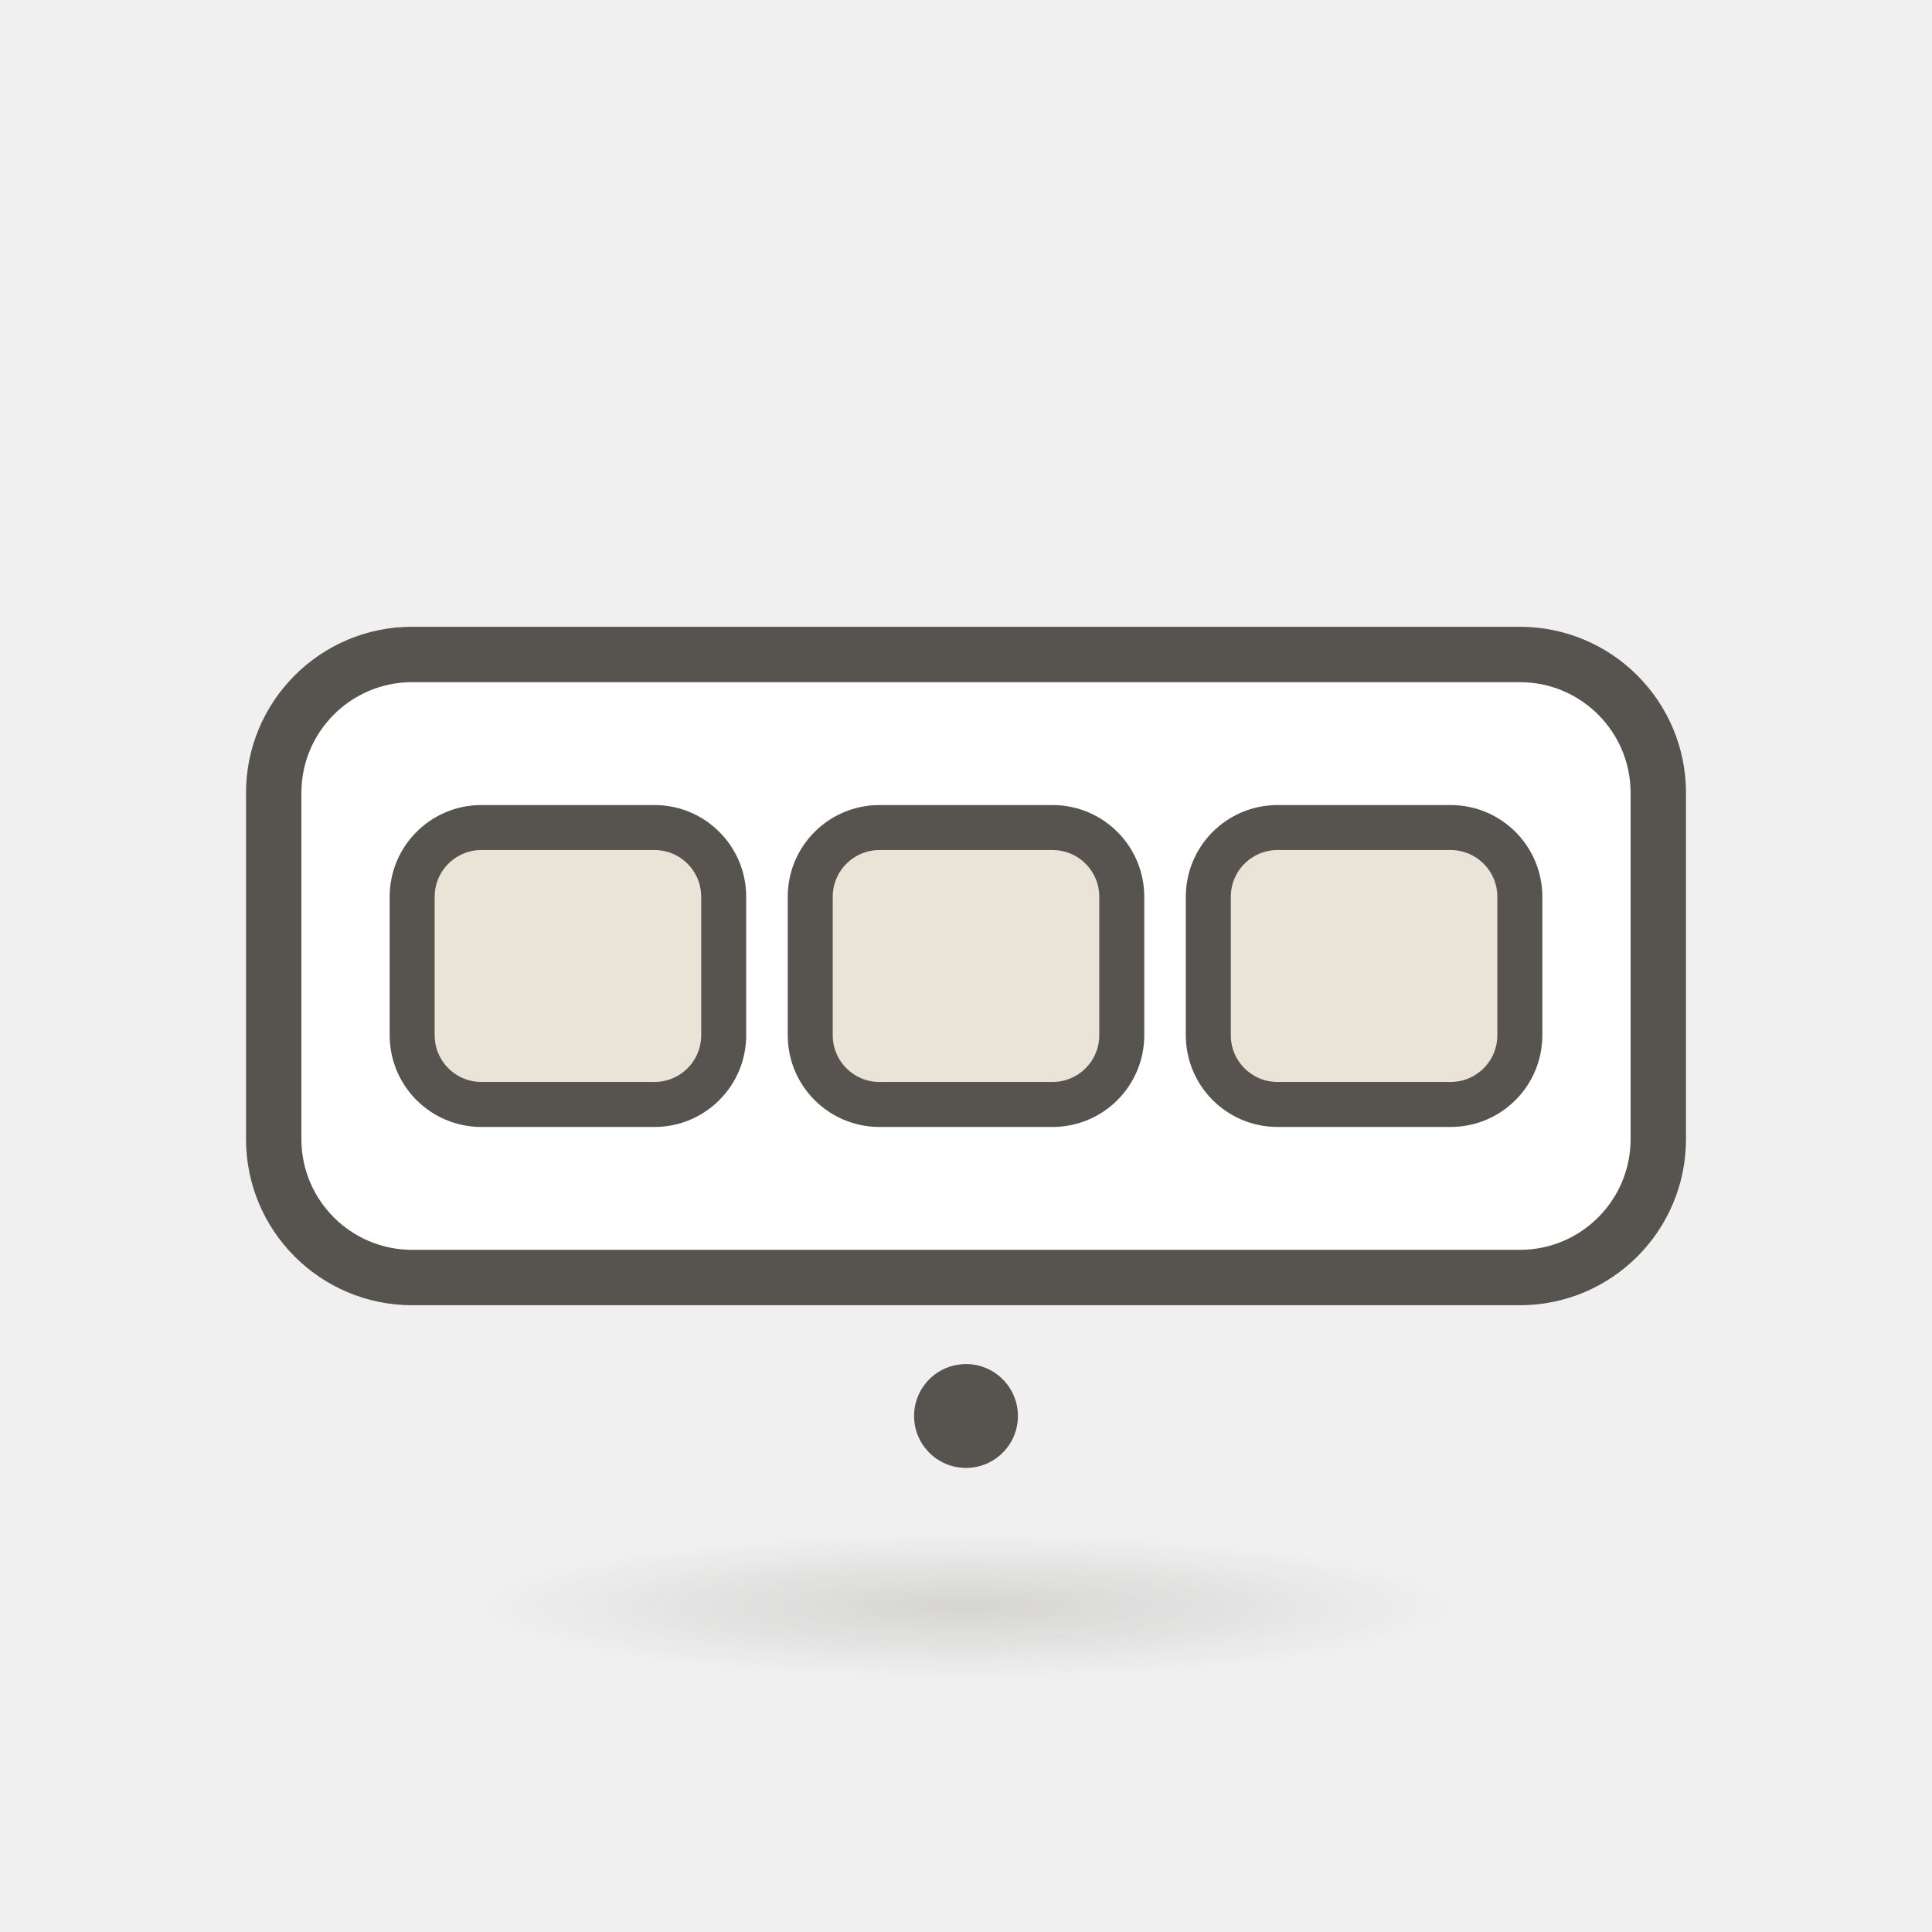
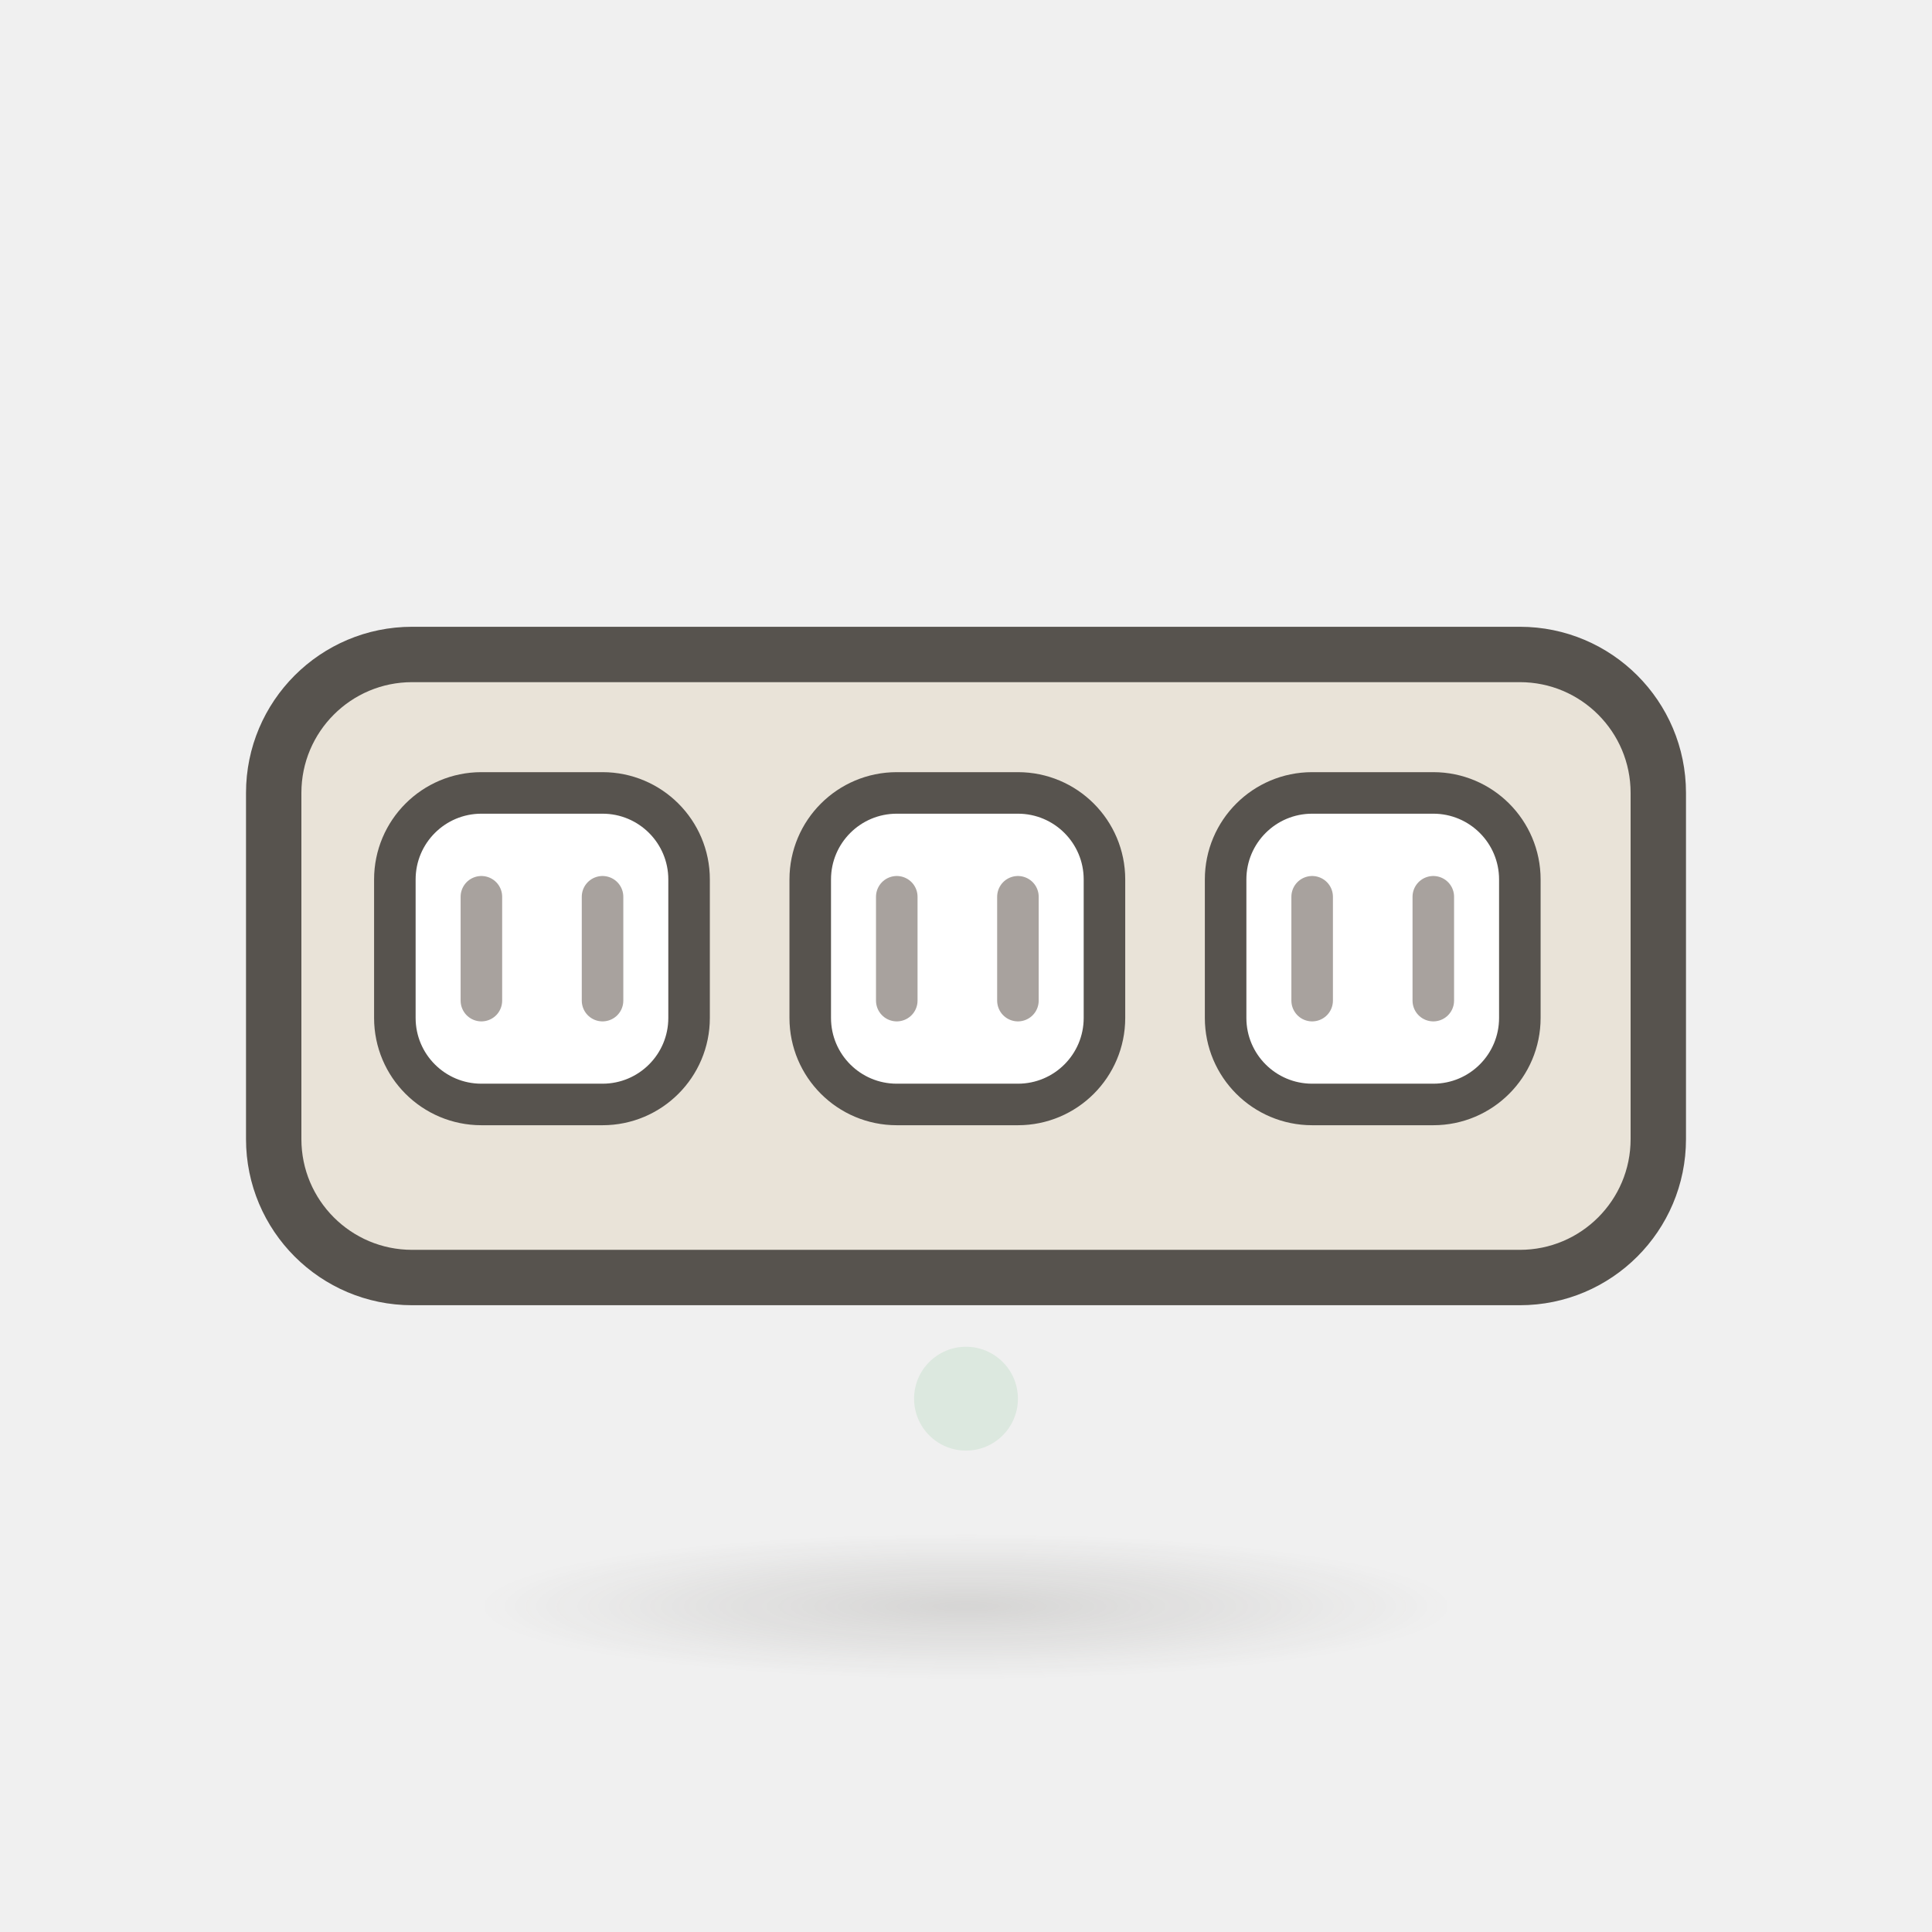
<svg xmlns="http://www.w3.org/2000/svg" viewBox="0 0 96 96" fill="none" stroke-linecap="round" stroke-linejoin="round">
  <g transform="translate(48 48) scale(0.86) translate(-48 -48)">
    <defs>
      <radialGradient id="sh">
        <stop offset="0" stop-color="#57534E" stop-opacity="0.17" />
        <stop offset="0.62" stop-color="#57534E" stop-opacity="0.07" />
        <stop offset="1" stop-color="#57534E" stop-opacity="0" />
      </radialGradient>
    </defs>
    <ellipse cx="48" cy="85" rx="28" ry="4.2" fill="url(#sh)" />
    <g stroke="#57534E" stroke-width="3.2">
-       <rect x="8" y="30" width="80" height="36" rx="8" fill="#FFFFFF" />
-       <g fill="#E9E3D8" stroke-width="2.6">
-         <rect x="16" y="40" width="18" height="16" rx="4" />
-         <rect x="39" y="40" width="18" height="16" rx="4" />
-         <rect x="62" y="40" width="18" height="16" rx="4" />
+       <rect x="8" y="30" width="80" height="36" rx="8" fill="#E9E3D8" />
+       <g fill="#FFFFFF" stroke-width="2.4">
+         <rect x="15" y="38" width="17" height="18" rx="5" />
+         <rect x="39" y="38" width="17" height="18" rx="5" />
+         <rect x="63" y="38" width="17" height="18" rx="5" />
      </g>
-       <circle cx="48" cy="74" r="3" fill="#57534E" stroke="none" />
+       <g stroke="#A8A29E" stroke-width="2.4">
+         <path d="M20 44v6M27 44v6M44 44v6M51 44v6M68 44v6M75 44v6" />
+       </g>
+       <circle cx="48" cy="73" r="3" fill="#DCE8DF" stroke="none" />
    </g>
  </g>
</svg>
